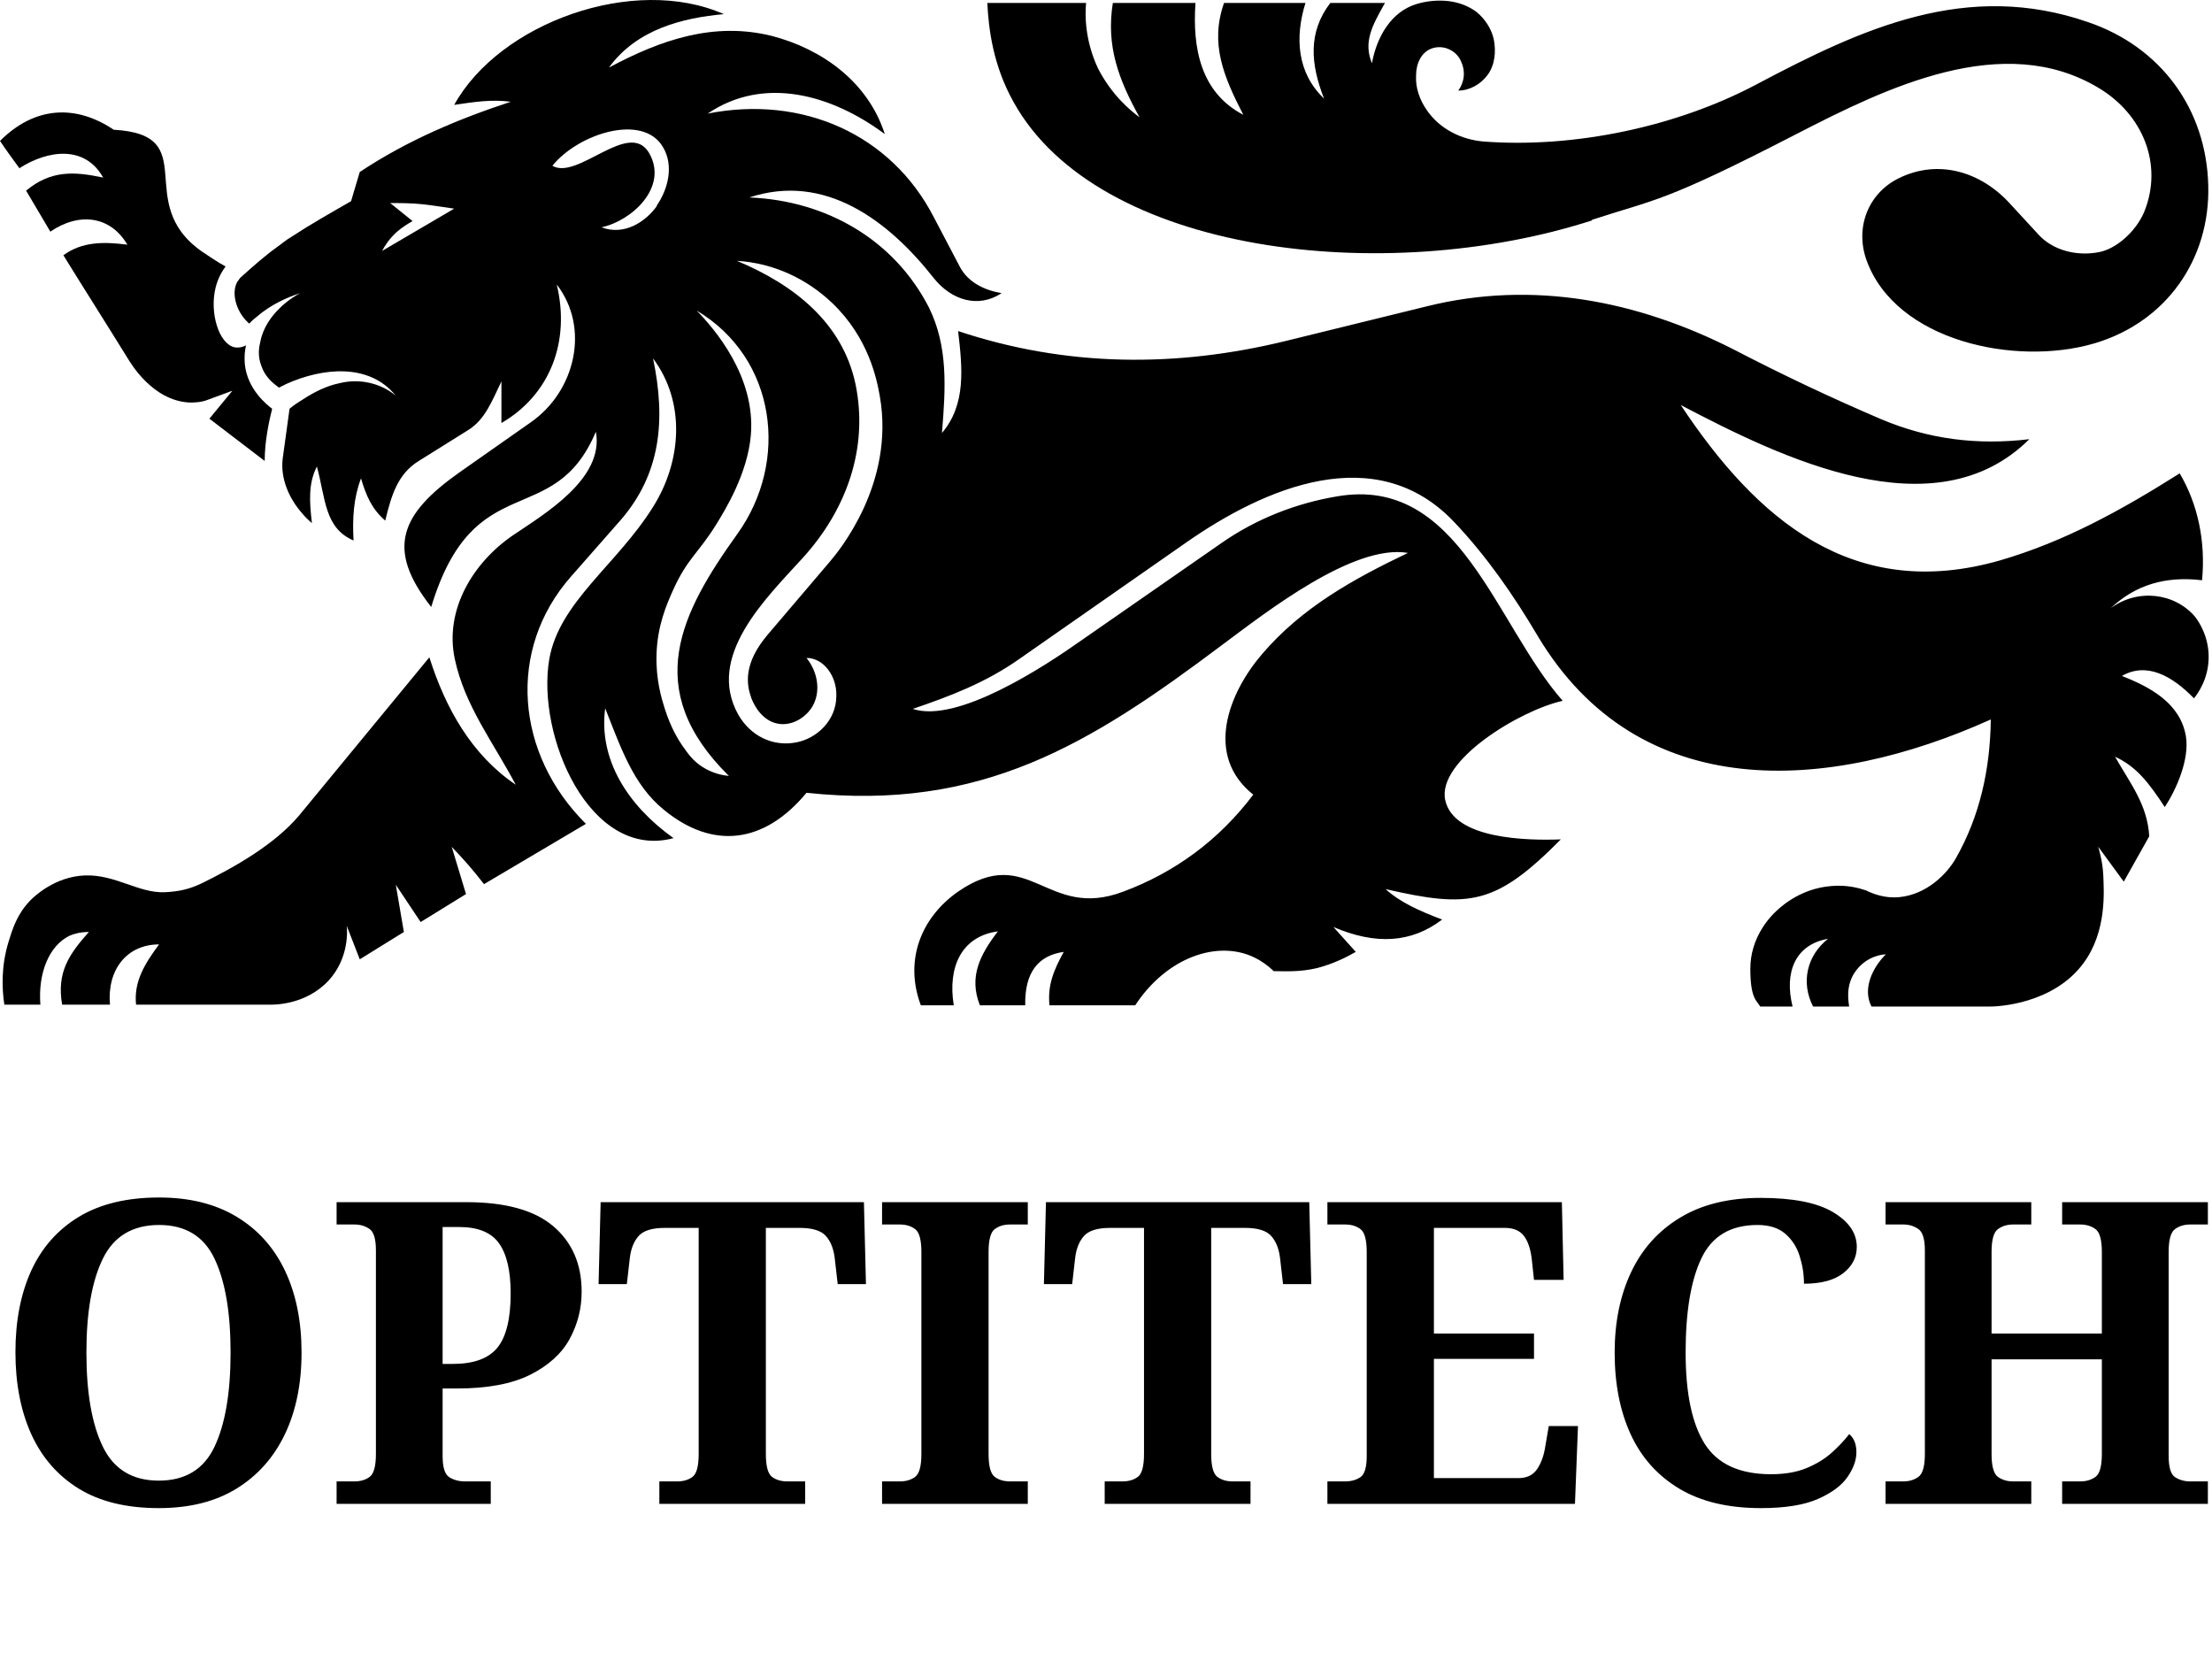
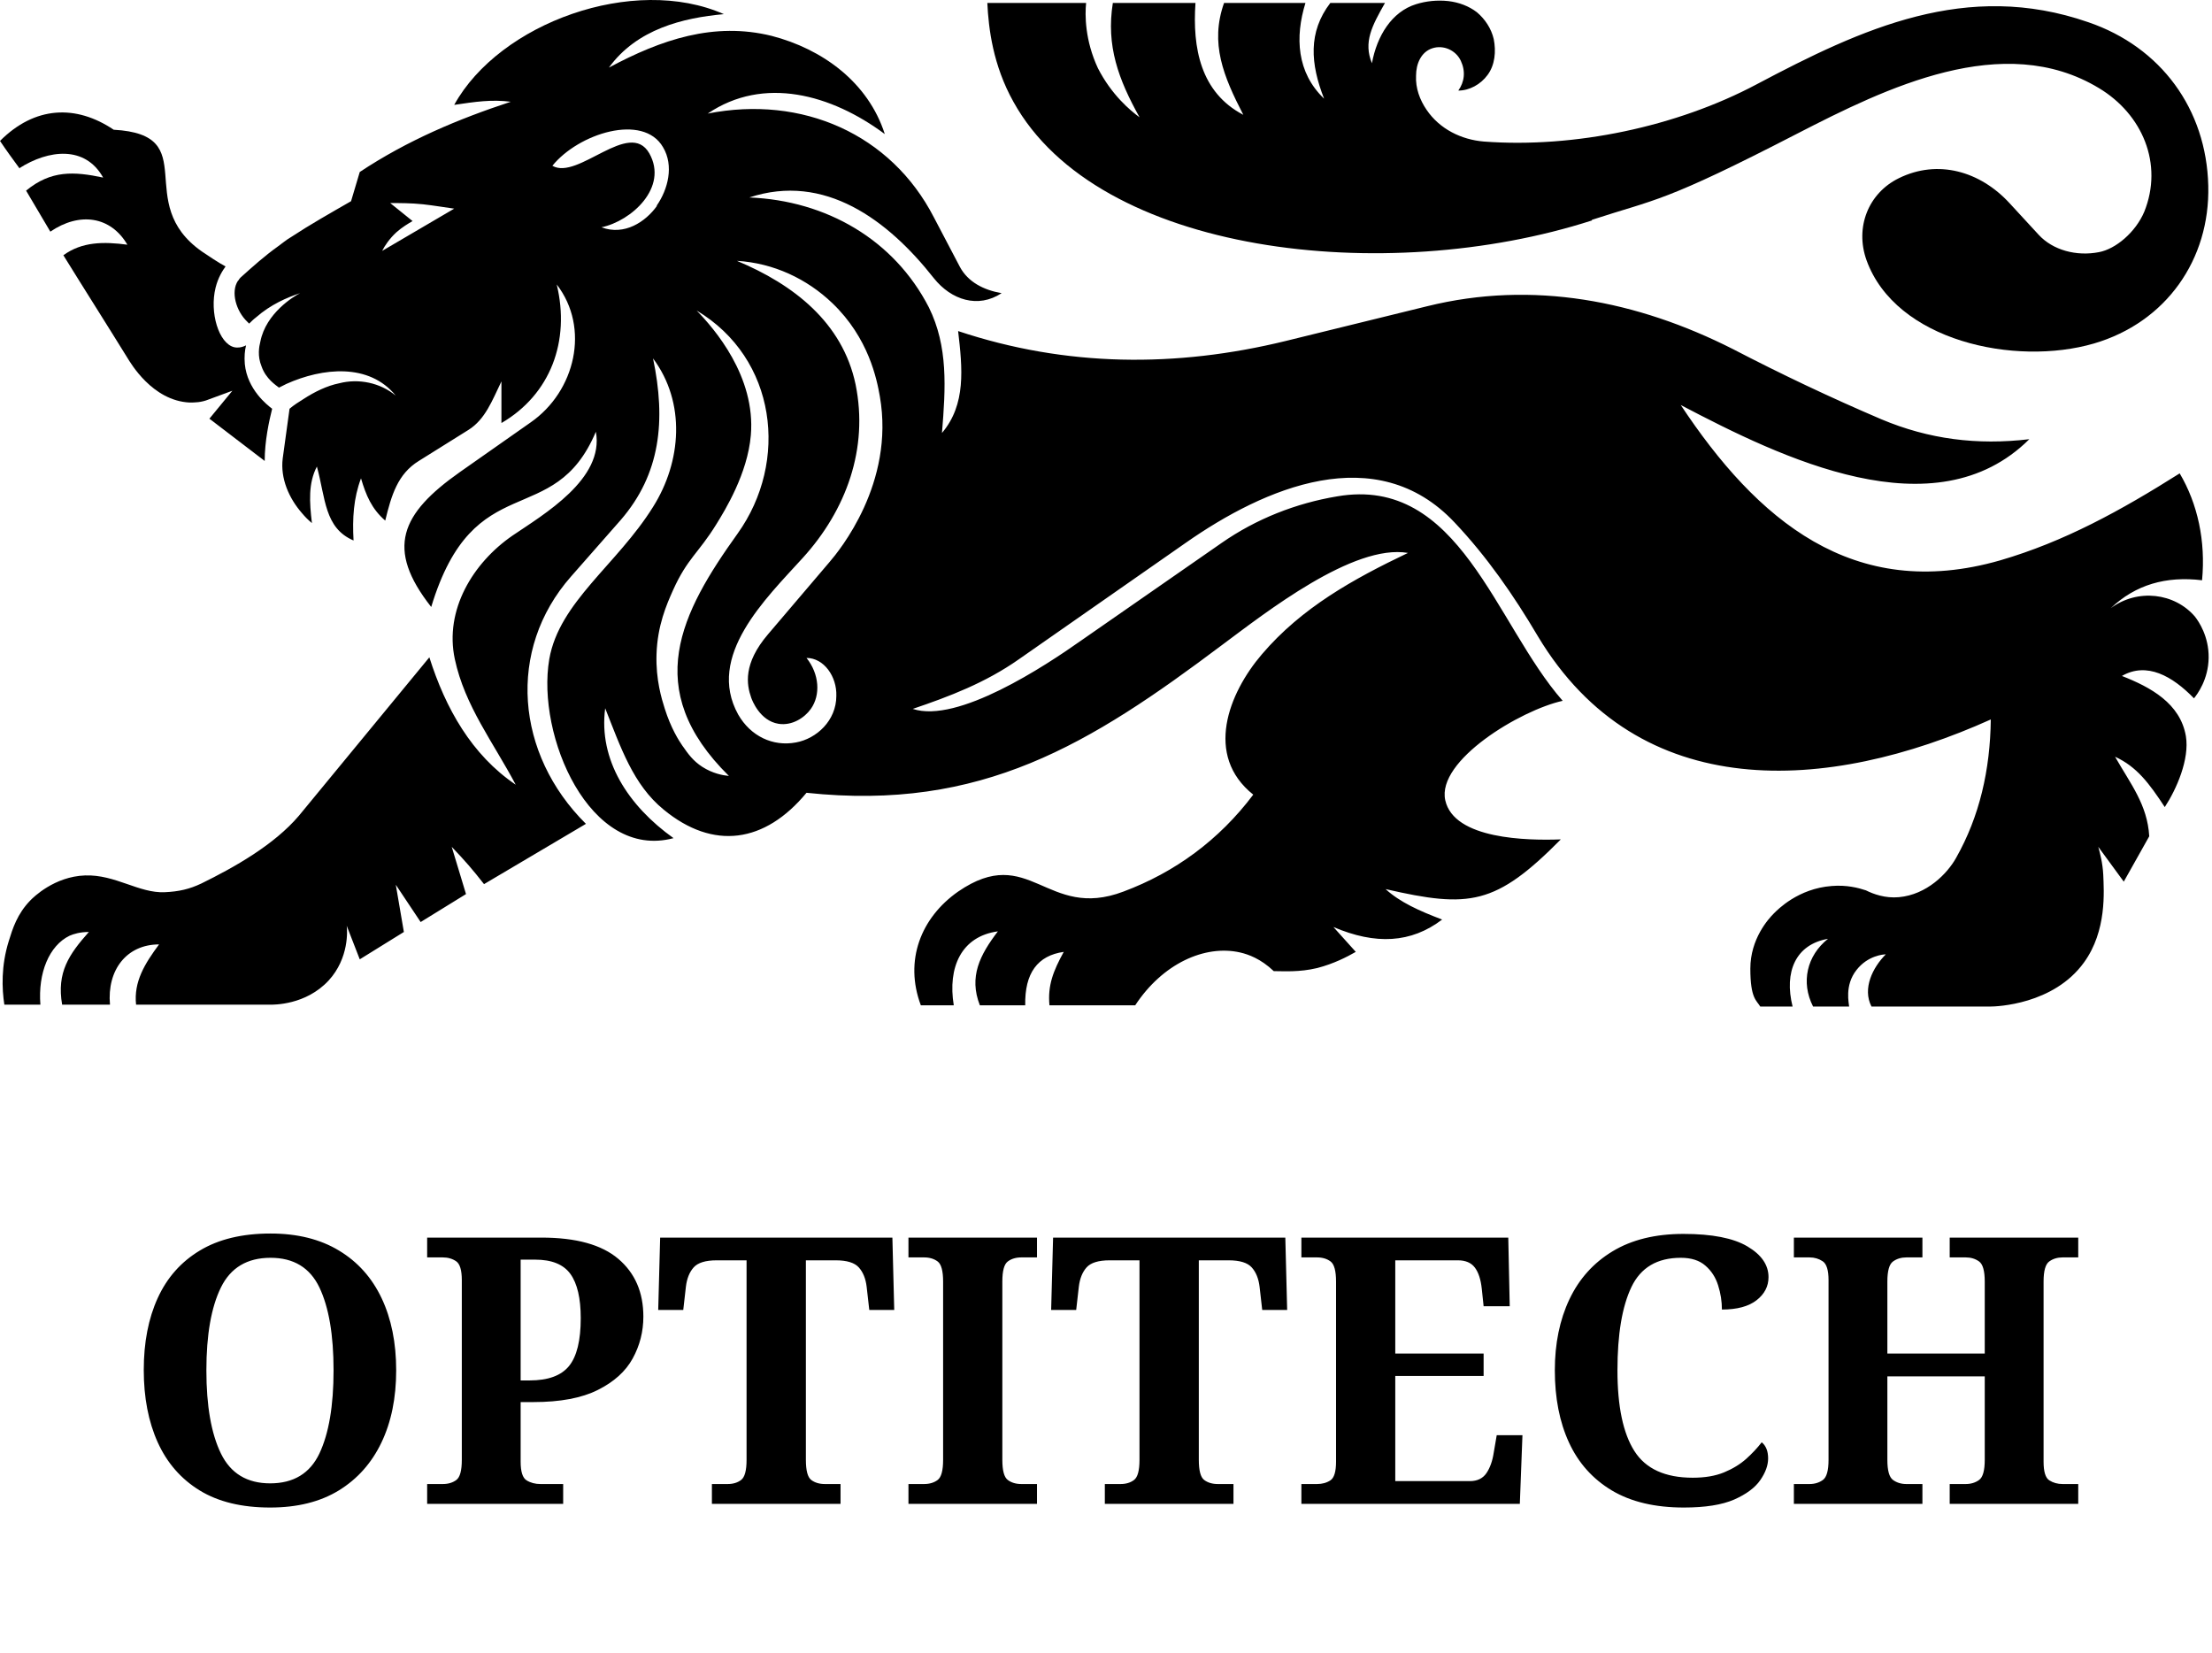
<svg xmlns="http://www.w3.org/2000/svg" viewBox="0 0 356 266">
  <path d="M3.1 27.076C7.8 24.076 13.7 23.377 16.6 28.576C11.9 27.576 8.2 27.377 4.2 30.677L8.1 37.276C12.8 34.077 17.8 34.776 20.5 39.377C16.7 38.877 13.2 38.877 10.2 41.077C13.6 46.577 17.1 52.077 20.5 57.577C21 58.377 24.5 64.477 30.5 64.776C31.3 64.776 32.4 64.776 33.6 64.276L37.4 62.877L33.7 67.376L42.6 74.177C42.6 70.977 43.3 67.776 43.8 65.776C43 65.177 39.8 62.676 39.4 58.577C39.3 57.377 39.4 56.377 39.6 55.577C38.8 55.977 38.1 55.977 37.7 55.877C35.2 55.276 33.7 50.276 34.7 46.276C35.1 44.676 35.8 43.577 36.3 42.877C35 42.176 33.7 41.276 32.5 40.477C21.2 32.577 32.8 21.677 18.3 20.877C12.2 16.776 5.6 17.076 0 22.677C1 24.177 2.1 25.677 3.2 27.177C3.2 27.076 3.1 27.076 3.1 27.076Z" fill="currentColor" />
  <path d="M353.3 99.276C350 95.376 344 94.676 339.7 97.876C343.7 94.076 348.6 92.676 354.4 93.376C355 87.076 353.7 81.076 350.8 76.176C341.3 82.176 332.2 87.176 321.9 90.176C298.2 96.976 282.7 83.576 270.5 65.176C286.7 73.676 311.4 85.776 326.6 70.676C318.2 71.676 310.4 70.676 302.8 67.476C294.6 63.976 286.8 60.276 278.9 56.176C263.5 48.376 246.7 45.076 229.7 49.276L206.9 54.876C189.3 59.176 171.6 59.076 154.2 53.276C154.9 59.276 155.5 65.076 151.6 69.676C152.2 62.376 152.6 55.776 149.5 49.476C143.9 38.576 133 32.276 120.6 31.776C132.7 27.776 142.9 35.376 150.3 44.776C153.1 48.276 157.4 49.676 161.2 47.176C158.3 46.676 155.8 45.376 154.5 42.976L150.3 34.976C143.4 21.576 129.1 15.276 113.9 18.276C122.9 12.176 133.8 15.176 142.4 21.576C139.7 13.176 132.3 7.876 124.2 5.776C114.9 3.476 106.4 6.376 98 10.876C102.5 4.676 109.9 2.876 116.5 2.276C102 -4.124 80.4 3.676 73.1 16.876C76.5 16.376 79.1 15.976 82.2 16.376C73.7 19.176 65.6 22.576 57.9 27.676L56.5 32.376C53.2 34.276 50 36.076 46.8 38.176C46.1 38.576 45.4 39.176 44.7 39.676C42.6 41.176 40.7 42.876 38.7 44.676C38.4 44.976 38.4 45.176 38.3 45.176C37.1 46.976 38 50.076 39.8 51.776L40.1 52.076C40.4 51.776 40.8 51.376 41.2 51.076C43.6 48.976 46.2 47.876 48.3 47.176C47.3 47.676 42.8 50.376 41.9 54.976C41.7 55.776 41.4 57.276 42.1 58.976C42.8 60.976 44.4 61.976 44.9 62.376C45.3 62.176 45.7 61.976 46.1 61.776C51.9 59.176 59.4 58.376 63.7 63.676C61.2 61.576 57.7 60.876 54.6 61.676C52.6 62.076 50.6 63.076 48.9 64.176C48.1 64.676 47.3 65.176 46.6 65.776L45.5 73.776C45.1 76.976 46.5 80.176 48.6 82.576C49.1 83.176 49.6 83.676 50.2 84.176C49.8 80.776 49.6 77.776 51 75.076C52.4 80.176 52.2 84.976 56.9 86.976C56.7 83.376 56.9 80.176 58.1 76.976C58.9 79.676 59.8 81.876 62 83.776C63 79.676 64 76.276 67.4 74.176L75.4 69.176C78.1 67.476 79.2 64.476 80.7 61.376V68.076C88.6 63.476 91.8 54.876 89.6 45.776C95 52.776 92.6 62.976 85.4 67.976L74 75.976C64.5 82.676 62 88.276 69.4 97.676C76.3 74.876 89.1 85.576 95.9 69.476C97.3 77.076 87.5 82.776 82.5 86.176C76.1 90.576 71.5 98.176 73.2 106.076C74.8 113.576 79.4 119.476 83 126.276C75.9 121.476 71.7 113.976 69.1 105.776L48.1 131.276C44.1 135.976 37.7 139.576 32.4 142.176C30.5 143.076 28.8 143.476 26.5 143.576C22.36 143.756 18.55 140.706 13.7 140.876C8.74 141.046 5.36 144.406 4.9 144.876C2.76 147.066 2.02 149.466 1.4 151.476C0.17 155.446 0.3 159.066 0.7 161.676H6.5C6.1 156.576 7.9 152.176 11.2 150.576C11.9 150.276 12.9 149.976 14.3 149.976C11.1 153.576 9.1 156.476 10 161.676H17.7C17.2 156.076 20.4 151.976 25.6 151.976C23.3 155.076 21.5 157.976 21.9 161.676H43.4C44 161.676 49.2 161.776 52.9 157.776C56.2 154.176 55.9 149.676 55.8 148.976L57.9 154.376L65 149.976L63.7 142.376L67.7 148.376L75 143.876L72.7 136.276C74.9 138.576 76.1 139.976 77.9 142.276L94.3 132.576C83 121.376 81.5 104.576 91.9 92.776L99.9 83.676C106.3 76.276 107.2 67.676 105.1 57.676C110.4 64.776 109.7 74.276 105.1 81.576C99.3 90.876 90 96.876 88.4 106.076C86.3 118.376 94.9 138.476 108.4 134.876C101.1 129.676 96.3 122.276 97.4 113.976C99.9 120.276 101.9 126.276 106.8 130.276C114.8 136.876 123.1 135.676 129.8 127.576C158 130.576 175.4 119.776 196.7 103.776C203.7 98.576 217.8 87.476 226.6 88.976C217.8 93.176 209.5 97.776 203.1 105.276C197.7 111.576 193.8 121.576 201.7 127.876C196.2 135.176 189.1 140.376 180.8 143.476C168.4 148.176 165.7 135.576 154.2 143.476C148.2 147.676 145.5 154.576 148.2 161.776H153.5C152.5 155.676 154.7 150.676 160.6 149.876C157.7 153.676 155.9 157.176 157.7 161.776H165C164.9 156.576 167 153.776 171.2 153.176C169.5 156.276 168.6 158.576 168.9 161.776H182.7C187.1 155.076 193.9 151.976 199.6 153.276C200.9 153.576 202.9 154.276 205 156.276C206.6 156.276 209.1 156.476 212 155.776C214.7 155.076 216.8 153.976 218.2 153.176L214.6 149.176C221.4 152.076 227.1 151.776 232.1 147.976C228.4 146.576 225.3 145.176 223 143.076C236.5 146.176 240.7 145.676 251.2 135.076C245.8 135.276 234 135.076 232.6 128.776C231.2 122.376 244.7 114.276 251.5 112.776C240.6 100.376 234.9 76.476 215.2 79.876C208.6 80.976 202.2 83.476 196.6 87.376L174 103.076C168.2 107.176 154.1 116.476 146.9 114.076C152.8 112.076 158.6 109.876 164 106.076L190.8 87.376C203.5 78.476 221.5 70.676 234.1 84.076C239.3 89.576 243.6 95.776 247.5 102.376C263.8 129.576 294.2 127.576 320.4 115.776C320.3 123.876 318.6 131.376 314.8 138.076C313.4 140.576 310.1 143.976 305.6 144.376C303.4 144.576 301.5 143.876 300.3 143.276C299.1 142.876 297.2 142.376 294.8 142.576C289.4 142.976 286.1 146.376 285.5 146.976C284.6 147.876 281.7 151.076 281.7 155.876C281.7 160.676 282.7 160.976 283.3 161.976H288.5C287.1 156.376 289 151.976 294.2 151.076C290.8 153.776 289.8 158.076 291.8 161.976H297.6C297.6 161.576 296.8 158.576 298.8 156.076C300.6 153.776 303.1 153.576 303.5 153.576C301.4 155.676 299.7 159.076 301.2 161.976H320.3C321.3 161.976 330.5 161.676 335.4 154.876C339.1 149.776 338.6 143.376 338.5 140.776C338.4 138.876 338 137.376 337.7 136.276L341.8 141.876L345.9 134.576C345.6 129.476 342.9 126.176 340.4 121.776C343.9 123.376 345.9 126.076 348.4 129.876C350.3 126.976 352.4 122.176 351.8 118.476C350.9 113.176 346.1 110.576 341.5 108.776C345.5 106.476 349.6 108.776 353.1 112.376C353.65 111.696 355.41 109.346 355.46 105.856C355.51 102.376 353.83 99.976 353.3 99.286V99.276ZM61.5 40.376C61.9 39.576 62.7 38.376 63.8 37.376C64.7 36.576 65.7 35.976 66.4 35.576L62.8 32.676C64.4 32.676 66.2 32.676 68.1 32.876C69.9 33.076 71.6 33.376 73.1 33.576C69.2 35.876 65.4 38.076 61.5 40.376ZM105.7 33.176C103.9 35.676 100.5 37.976 96.8 36.576C101.6 35.576 107.6 30.176 104.5 24.676C101.3 19.076 93 29.076 88.9 26.676C93.1 21.476 103.5 18.176 106.7 23.676C108.5 26.676 107.5 30.476 105.7 33.076V33.176ZM109.88 120.086C109.23 119.146 107.98 117.176 106.98 114.016C106.5 112.496 105.53 109.386 105.66 105.316C105.8 100.656 107.29 97.266 108.33 94.946C110.63 89.846 112.4 89.036 115.28 84.376C116.68 82.116 120.32 76.216 120.84 70.036C121.65 60.566 114.93 52.856 112.11 49.966C125.01 57.666 127.01 74.266 118.71 85.866C109.61 98.566 103.11 110.866 117.31 124.866C116.35 124.776 114.71 124.476 113.05 123.416C111.54 122.446 110.73 121.296 109.89 120.086H109.88ZM123.6 102.076C119.56 106.816 120.16 110.176 120.9 112.276C121.04 112.666 122.28 115.996 125.3 116.476C127.46 116.816 129.47 115.526 130.5 114.076C132.09 111.836 131.87 108.466 129.8 105.876C132.6 105.876 134.7 108.876 134.6 111.976C134.6 115.976 131.4 118.876 128.1 119.476C124.4 120.176 120.8 118.476 118.8 114.976C113.6 105.576 123.2 96.376 129.2 89.776C136.2 82.076 139.8 72.176 137.7 61.876C135.6 51.876 127.7 45.776 118.6 41.976C124.5 42.326 129.88 44.876 133.96 48.786C139.82 54.396 141.12 61.056 141.6 63.776C144.05 77.766 135.04 88.656 133.51 90.436C130.21 94.316 126.9 98.196 123.6 102.076Z" fill="currentColor" />
  <path d="M256.2 35.377C266.6 31.977 267.6 32.676 289.3 21.477C303.5 14.177 322.4 4.876 337.8 14.177C344.8 18.377 348.2 26.377 345.1 34.077C343.7 37.377 340.5 40.077 337.8 40.577C334.2 41.276 330.4 40.276 328.1 37.776L323.4 32.676C318.7 27.576 311.9 25.576 305.6 28.677C300.7 31.076 298.5 36.577 300.4 41.877C305.1 54.877 324.3 58.977 337 55.276C348.6 51.877 355.7 41.776 355.4 29.877C355.1 17.576 347.8 7.576 336.1 3.576C316.5 -3.224 299.7 4.576 282.7 13.576C269.9 20.377 253.4 23.877 238.8 22.776C235.2 22.477 231.7 20.776 229.6 17.677C228.5 16.076 227.8 14.177 227.9 12.177C227.9 10.277 228.7 8.376 230.5 7.776C232.3 7.176 234.3 8.076 235.1 9.776C235.9 11.476 235.7 13.177 234.7 14.576C236.5 14.576 238.3 13.576 239.4 12.076C240.6 10.476 240.8 8.276 240.4 6.276C240 4.576 239 3.076 237.7 1.976C236.4 0.976 234.8 0.376 233.1 0.176C231.3 -0.024 229.5 0.176 227.9 0.676C224 1.876 221.6 5.776 220.8 10.177C219.4 6.776 220.8 4.176 222.9 0.476H214.1C210.5 5.176 210.9 10.277 213.1 15.877C208.7 11.677 208.4 5.976 210.1 0.476H197C194.7 6.976 196.9 12.277 200.1 18.477C193.2 14.877 191.9 7.676 192.4 0.476H179.1C178 7.376 180 12.777 183.4 18.877C181.9 17.776 178.9 15.277 176.7 10.976C174.6 6.476 174.6 2.376 174.8 0.476H158.9C159.1 4.576 159.8 10.476 163.1 16.377C176.7 40.977 223 46.176 256.2 35.477V35.377Z" fill="currentColor" />
-   <text x="178" y="242" text-anchor="middle" font-family="Georgia,serif" font-size="68" font-weight="700" fill="currentColor">OPTITECH</text>
+   <text x="178" y="242" text-anchor="middle" font-family="Georgia,serif" font-size="60" font-weight="700" fill="currentColor">OPTITECH</text>
</svg>
